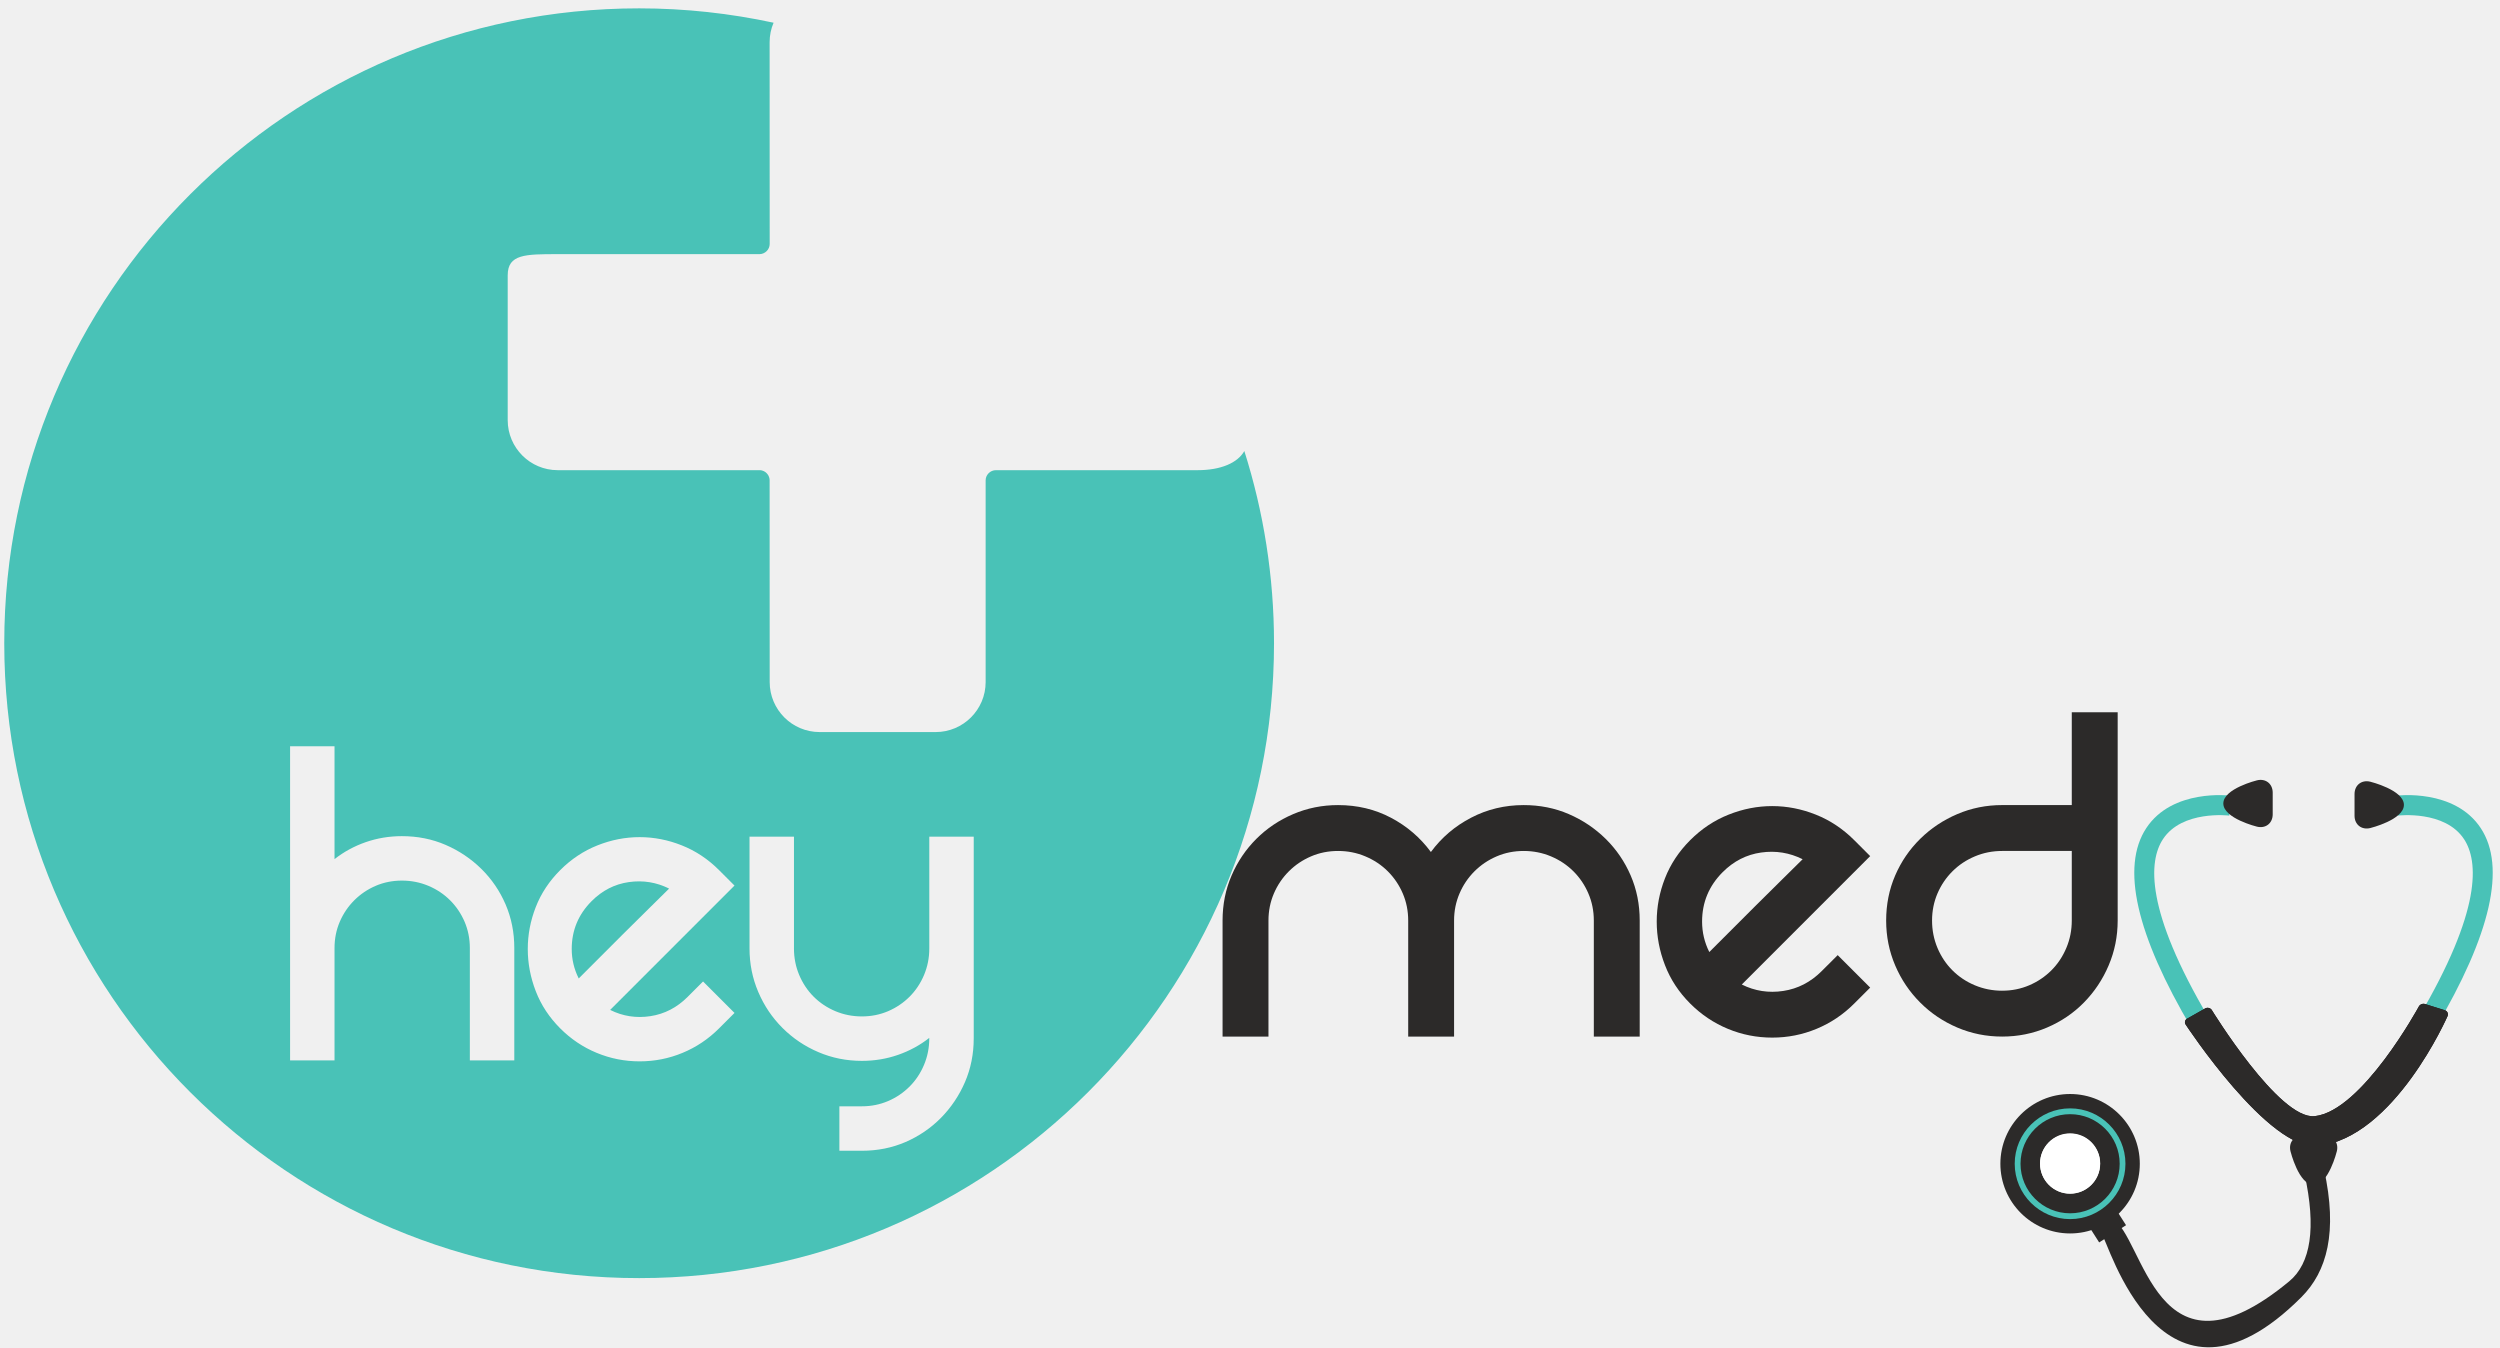
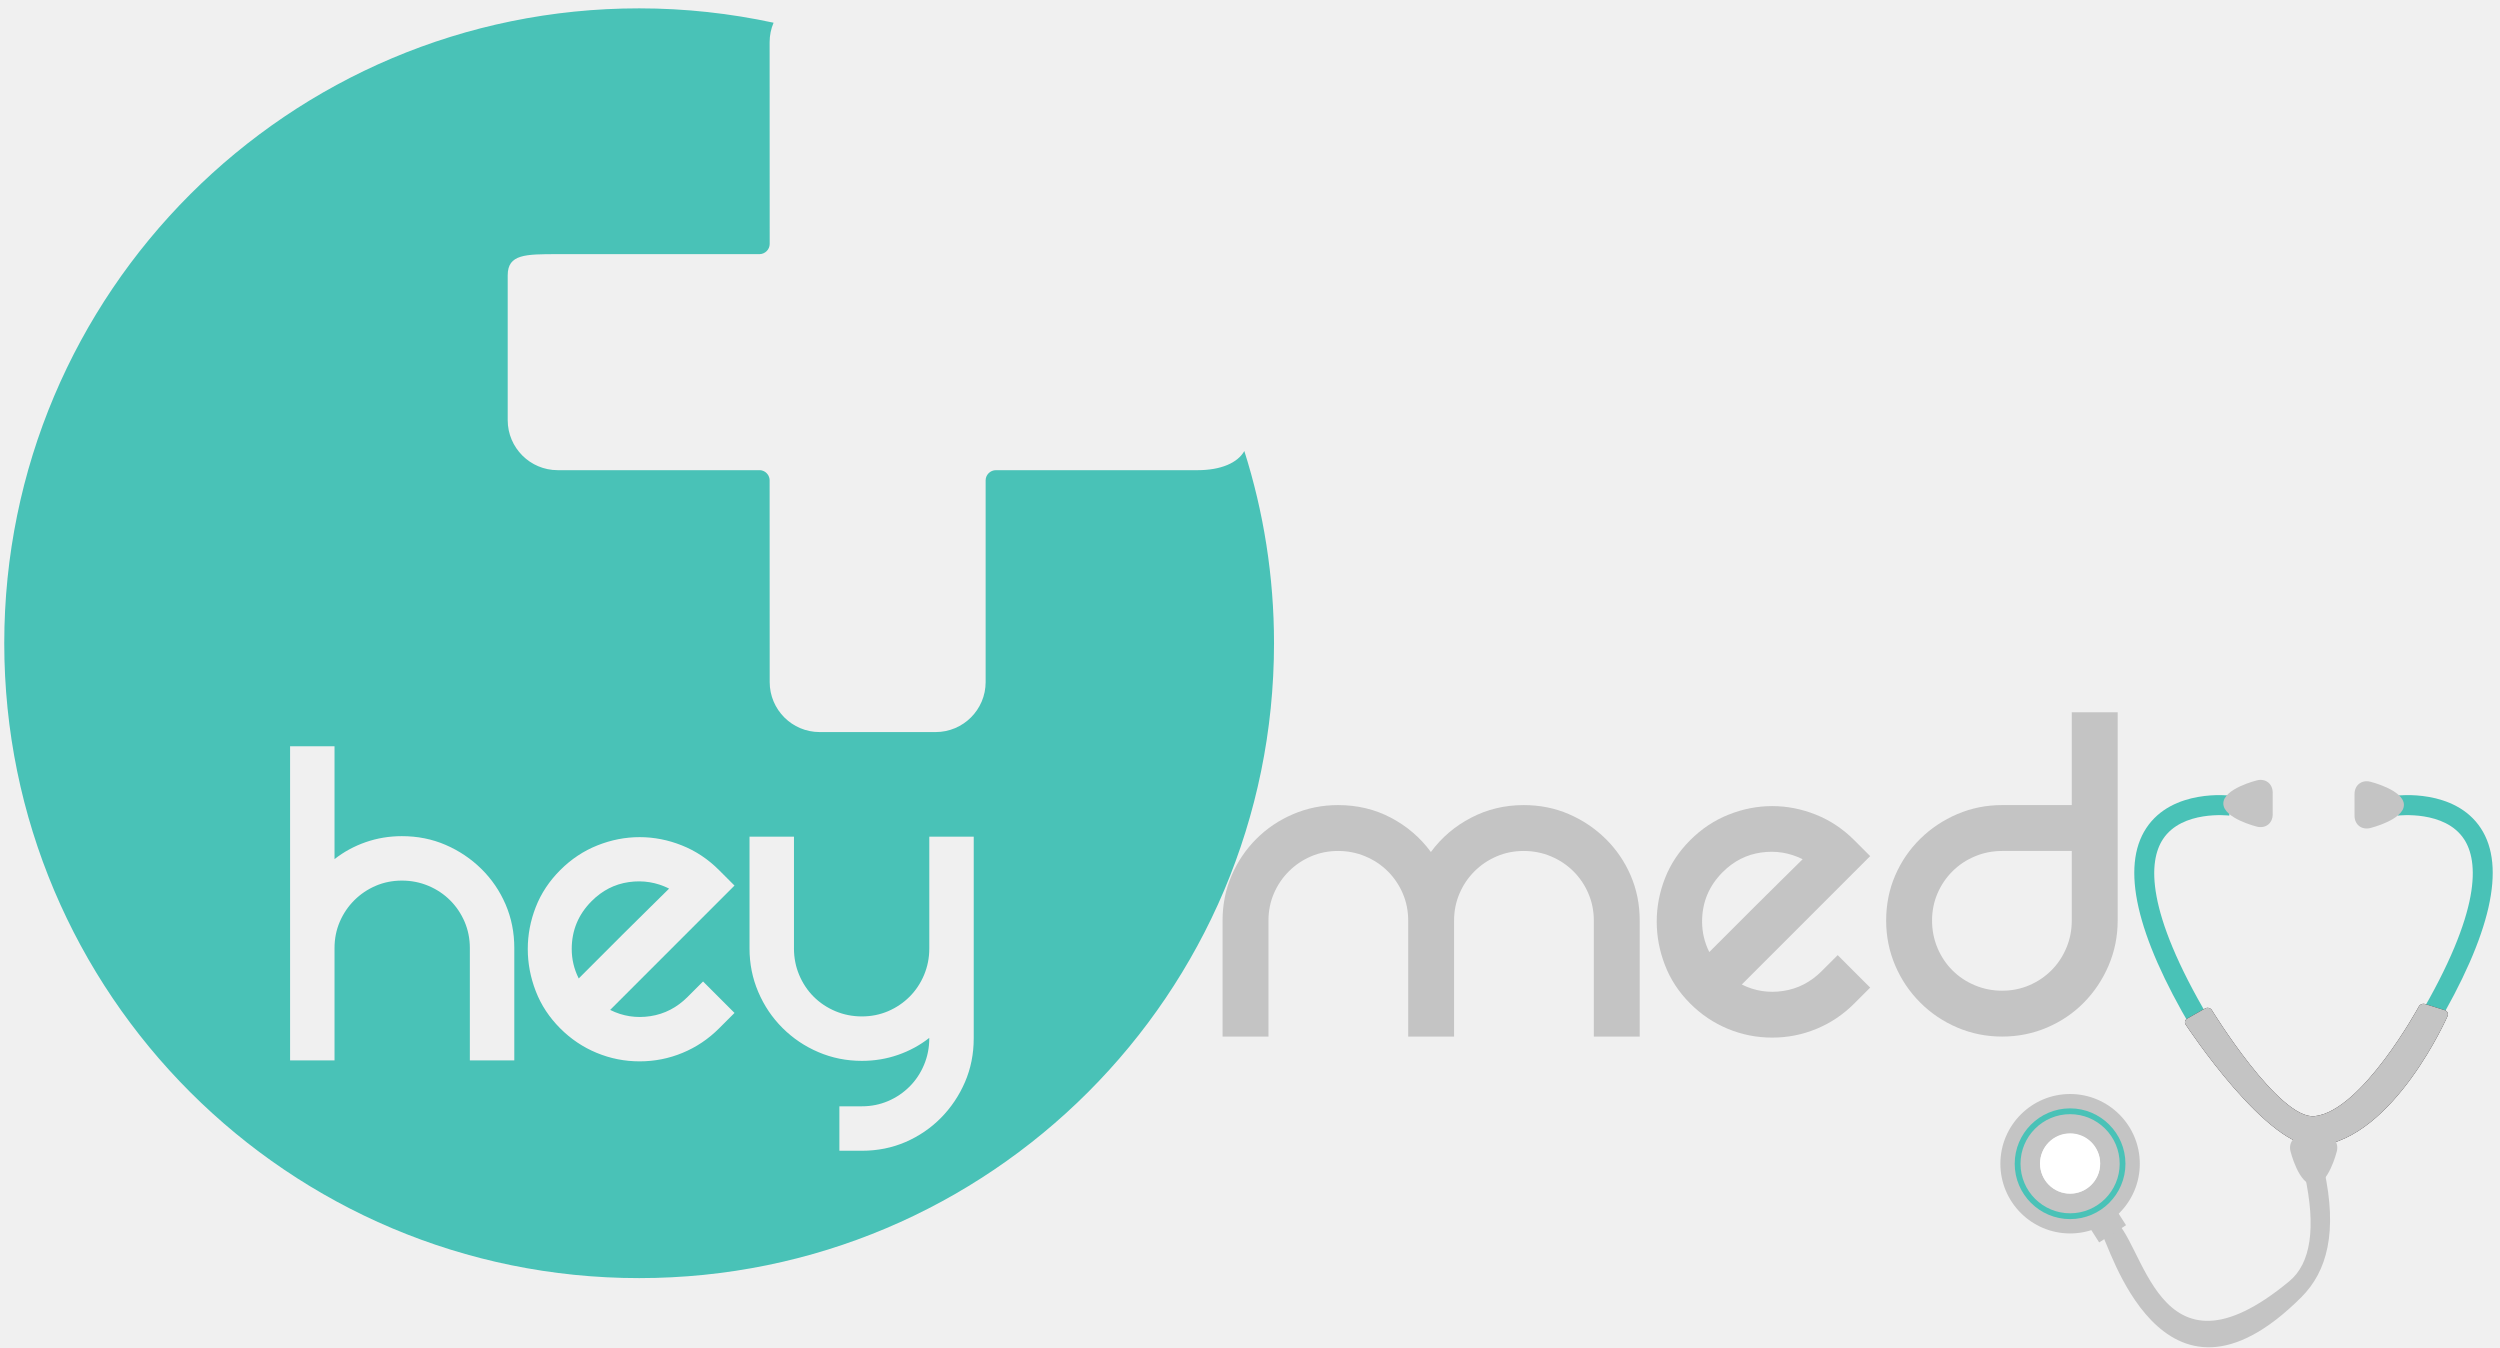
- <svg xmlns="http://www.w3.org/2000/svg" id="svg2" version="1.1" xml:space="preserve" width="167" height="90" viewBox="0 0 167 90">
+ <svg xmlns="http://www.w3.org/2000/svg" viewBox="0 0 167 90" height="90" width="167" xml:space="preserve" version="1.1" id="svg2">
  <defs id="defs6" />
-   <g id="g10" transform="matrix(1.25,0,0,-1.25,0,89.99999)">
-     <g id="g4322" transform="matrix(0.628295,0,0,0.628295,0.2275925,2.746619e-4)">
-       <path d="m 53.129,39.569 c -1.203,-0.17 -2.258,-0.707 -3.164,-1.613 -1.133,-1.133 -1.699,-2.492 -1.699,-4.078 0,-0.879 0.199,-1.713 0.595,-2.506 0.34,0.34 0.856,0.856 1.55,1.551 0.694,0.693 1.43,1.43 2.208,2.209 0.779,0.777 1.529,1.521 2.252,2.228 0.722,0.707 1.28,1.26 1.678,1.656 -1.077,0.539 -2.217,0.723 -3.42,0.553" style="fill:#49c2b7;fill-opacity:1;fill-rule:nonzero;stroke:none" id="path50" />
-       <path d="m 82.458,26.274 c 0,-1.33 -0.249,-2.568 -0.744,-3.717 -0.495,-1.147 -1.175,-2.158 -2.038,-3.037 -0.865,-0.877 -1.869,-1.562 -3.016,-2.059 -1.147,-0.496 -2.386,-0.744 -3.717,-0.744 l -1.911,0 0,3.781 1.911,0 c 0.792,0 1.536,0.148 2.23,0.445 0.694,0.297 1.303,0.709 1.827,1.232 0.523,0.523 0.934,1.139 1.231,1.848 0.297,0.707 0.446,1.457 0.446,2.25 l 0,0.043 C 77.885,25.694 77,25.213 76.023,24.873 c -0.977,-0.34 -2.003,-0.51 -3.079,-0.51 -1.303,0 -2.534,0.246 -3.695,0.742 -1.161,0.496 -2.18,1.181 -3.058,2.06 -0.878,0.877 -1.565,1.897 -2.059,3.059 -0.496,1.161 -0.743,2.393 -0.743,3.696 l 0,9.514 3.78,0 0,-9.514 c 0,-0.793 0.148,-1.545 0.445,-2.252 0.298,-0.707 0.708,-1.324 1.232,-1.848 0.524,-0.523 1.14,-0.933 1.848,-1.232 0.707,-0.297 1.458,-0.445 2.251,-0.445 0.792,0 1.536,0.148 2.23,0.445 0.694,0.299 1.303,0.709 1.827,1.232 0.523,0.524 0.934,1.141 1.231,1.848 0.297,0.707 0.446,1.459 0.446,2.252 l 0,9.514 3.78,0 0,-17.16 z m -27.502,1.891 c 1.203,0.183 2.258,0.729 3.164,1.635 l 1.316,1.316 2.676,-2.676 -1.316,-1.316 c -0.907,-0.906 -1.94,-1.6 -3.101,-2.08 -1.161,-0.482 -2.379,-0.723 -3.653,-0.723 -1.273,0 -2.491,0.241 -3.653,0.723 -1.161,0.48 -2.194,1.174 -3.1,2.08 -0.934,0.936 -1.629,1.99 -2.081,3.164 -0.454,1.176 -0.68,2.372 -0.68,3.59 0,1.217 0.226,2.406 0.68,3.568 0.452,1.161 1.147,2.209 2.081,3.143 0.934,0.934 1.989,1.635 3.164,2.102 1.175,0.469 2.371,0.701 3.589,0.701 1.218,0 2.414,-0.232 3.589,-0.701 1.175,-0.467 2.23,-1.168 3.164,-2.102 l 1.316,-1.316 -10.576,-10.577 c 1.076,-0.539 2.216,-0.714 3.42,-0.531 z m -11.575,-3.76 -3.78,0 0,9.557 c 0,0.793 -0.15,1.537 -0.446,2.231 -0.298,0.693 -0.708,1.303 -1.232,1.826 -0.525,0.523 -1.141,0.935 -1.848,1.232 -0.709,0.297 -1.459,0.445 -2.252,0.445 -0.793,0 -1.536,-0.148 -2.23,-0.445 C 30.9,38.953 30.292,38.541 29.769,38.018 29.244,37.495 28.834,36.885 28.536,36.192 28.239,35.498 28.091,34.754 28.091,33.961 l 0,-9.557 -3.78,0 0,26.717 3.78,0 0,-9.6 c 0.792,0.623 1.678,1.105 2.654,1.445 0.977,0.34 2.003,0.51 3.079,0.51 1.331,0 2.57,-0.248 3.717,-0.744 1.147,-0.496 2.159,-1.176 3.037,-2.039 0.877,-0.863 1.565,-1.869 2.06,-3.016 0.495,-1.147 0.744,-2.385 0.744,-3.717 l 0,-9.557 z m 62.093,51.826 c -0.571,-1.011 -2.002,-1.627 -3.98,-1.627 l -17.156,0 c -0.47,0 -0.866,-0.395 -0.866,-0.86 l 0,-17.161 c 0,-2.349 -1.908,-4.254 -4.251,-4.254 l -9.868,0 c -2.344,0 -4.249,1.905 -4.249,4.254 l -0.006,17.161 c 0,0.309 -0.158,0.507 -0.254,0.605 -0.095,0.099 -0.298,0.256 -0.605,0.256 l -17.168,0 c -2.345,0 -4.25,1.907 -4.25,4.251 l 0,9.67 c 0,0 0,2.621 0,2.659 0,1.794 1.506,1.794 4.25,1.794 l 17.168,0 c 0.462,0 0.865,0.394 0.865,0.862 l -0.006,17.163 c 0,0.588 0.12,1.149 0.337,1.659 C 61.748,113.456 57.925,113.885 54,113.885 24.177,113.885 0,89.708 0,59.885 0,30.061 24.177,5.885 54,5.885 c 29.823,0 54,24.176 54,54 0,5.698 -0.889,11.188 -2.525,16.346" style="fill:#49c2b7;fill-opacity:1;fill-rule:nonzero;stroke:none" id="path52" />
-       <path d="m 129.236,46.118 c 1.373,0 2.653,-0.254 3.837,-0.766 1.185,-0.512 2.229,-1.215 3.136,-2.106 0.906,-0.893 1.615,-1.93 2.126,-3.114 0.513,-1.185 0.769,-2.464 0.769,-3.837 l 0,-9.867 -3.903,0 0,9.867 c 0,0.818 -0.153,1.586 -0.462,2.303 -0.305,0.717 -0.729,1.344 -1.27,1.885 -0.543,0.541 -1.179,0.965 -1.908,1.272 -0.732,0.309 -1.507,0.461 -2.325,0.461 -0.819,0 -1.587,-0.152 -2.303,-0.461 -0.716,-0.307 -1.344,-0.731 -1.885,-1.272 -0.541,-0.541 -0.965,-1.168 -1.271,-1.885 -0.307,-0.717 -0.462,-1.484 -0.462,-2.303 l 0,-9.867 -3.902,0 0,9.867 c 0,0.818 -0.153,1.586 -0.46,2.303 -0.307,0.717 -0.732,1.344 -1.272,1.885 -0.541,0.541 -1.178,0.965 -1.91,1.272 -0.73,0.309 -1.504,0.461 -2.322,0.461 -0.819,0 -1.587,-0.152 -2.303,-0.461 -0.716,-0.307 -1.345,-0.731 -1.885,-1.272 -0.542,-0.541 -0.965,-1.168 -1.273,-1.885 -0.307,-0.717 -0.46,-1.484 -0.46,-2.303 l 0,-9.867 -3.904,0 0,9.867 c 0,1.373 0.257,2.652 0.769,3.837 0.51,1.184 1.211,2.221 2.104,3.114 0.893,0.891 1.936,1.594 3.136,2.106 1.199,0.512 2.471,0.766 3.816,0.766 1.636,0 3.136,-0.357 4.494,-1.074 1.359,-0.715 2.494,-1.688 3.4,-2.916 0.904,1.229 2.045,2.201 3.419,2.916 1.375,0.717 2.867,1.074 4.474,1.074" style="fill:#2c2a29;fill-opacity:1;fill-rule:nonzero;stroke:none" id="path54" />
-       <path d="m 146.164,40.418 c -1.17,-1.17 -1.754,-2.574 -1.754,-4.211 0,-0.906 0.204,-1.77 0.613,-2.588 0.352,0.352 0.885,0.883 1.601,1.6 0.717,0.717 1.477,1.476 2.281,2.281 0.805,0.805 1.579,1.572 2.325,2.303 0.745,0.731 1.323,1.3 1.732,1.711 -1.111,0.555 -2.289,0.746 -3.529,0.57 -1.245,-0.176 -2.334,-0.731 -3.269,-1.666 z m 9.779,-7.062 2.764,-2.762 -1.36,-1.359 c -0.935,-0.936 -2.003,-1.652 -3.201,-2.148 -1.2,-0.498 -2.457,-0.746 -3.771,-0.746 -1.316,0 -2.573,0.248 -3.773,0.746 -1.198,0.496 -2.267,1.213 -3.201,2.148 -0.964,0.965 -1.681,2.052 -2.147,3.268 -0.47,1.211 -0.703,2.447 -0.703,3.705 0,1.258 0.233,2.484 0.703,3.684 0.466,1.199 1.183,2.279 2.147,3.246 0.965,0.965 2.053,1.688 3.268,2.17 1.212,0.482 2.448,0.725 3.706,0.725 1.257,0 2.491,-0.242 3.705,-0.725 1.213,-0.482 2.301,-1.205 3.267,-2.17 l 1.36,-1.359 -10.92,-10.922 c 1.109,-0.555 2.286,-0.736 3.531,-0.547 1.243,0.189 2.33,0.752 3.266,1.689 l 1.359,1.357" style="fill:#2c2a29;fill-opacity:1;fill-rule:nonzero;stroke:none" id="path56" />
-       <path d="m 169.933,30.331 c 0.819,0 1.587,0.154 2.303,0.461 0.716,0.307 1.344,0.731 1.887,1.272 0.54,0.541 0.964,1.178 1.27,1.908 0.308,0.731 0.461,1.506 0.461,2.324 l 0,5.92 -5.921,0 c -0.818,0 -1.594,-0.152 -2.324,-0.461 -0.732,-0.307 -1.367,-0.731 -1.907,-1.272 -0.541,-0.541 -0.966,-1.168 -1.273,-1.885 -0.305,-0.717 -0.459,-1.484 -0.459,-2.303 0,-0.818 0.154,-1.594 0.459,-2.324 0.307,-0.731 0.732,-1.368 1.273,-1.908 0.54,-0.541 1.175,-0.965 1.907,-1.272 0.73,-0.306 1.506,-0.461 2.324,-0.461 z m 9.825,23.682 0,-17.717 c 0,-1.346 -0.257,-2.617 -0.769,-3.817 -0.51,-1.199 -1.213,-2.25 -2.104,-3.156 -0.892,-0.908 -1.938,-1.615 -3.137,-2.127 -1.197,-0.511 -2.471,-0.767 -3.815,-0.767 -1.345,0 -2.616,0.256 -3.815,0.767 -1.198,0.512 -2.252,1.219 -3.156,2.127 -0.907,0.906 -1.617,1.957 -2.128,3.156 -0.512,1.2 -0.768,2.471 -0.768,3.817 0,1.373 0.256,2.652 0.768,3.837 0.511,1.184 1.221,2.221 2.128,3.114 0.904,0.891 1.958,1.594 3.156,2.106 1.199,0.512 2.47,0.766 3.815,0.766 l 5.921,0 0,7.894 3.904,0" style="fill:#2c2a29;fill-opacity:1;fill-rule:nonzero;stroke:none" id="path58" />
-       <path d="m 210.639,44.159 c 2.172,-3.295 0.87,-9.031 -3.872,-17.045 l -1.461,0.865 c 5.45,9.221 5.137,13.375 3.914,15.239 -1.628,2.481 -5.599,2.011 -5.636,2.006 l -0.219,1.688 c 0.205,0.027 5.053,0.615 7.274,-2.752" style="fill:#49c2b7;fill-opacity:1;fill-rule:nonzero;stroke:none" id="path60" />
-       <path d="m 182.19,44.159 c -2.171,-3.295 -0.871,-9.031 3.87,-17.045 l 1.464,0.865 c -5.452,9.221 -5.137,13.375 -3.916,15.239 1.627,2.481 5.598,2.011 5.638,2.006 l 0.218,1.688 c -0.205,0.027 -5.052,0.615 -7.274,-2.752" style="fill:#49c2b7;fill-opacity:1;fill-rule:nonzero;stroke:none" id="path62" />
-       <path d="m 207.587,28.668 c 0.204,-0.065 0.311,-0.279 0.237,-0.48 0,0 -4.53,-10.371 -11.039,-11.068 -4.168,-0.447 -11.237,10.32 -11.237,10.32 -0.126,0.174 -0.075,0.402 0.111,0.51 l 1.541,0.873 c 0.184,0.105 0.437,0.049 0.559,-0.129 0,0 5.732,-9.359 8.753,-9.035 4.024,0.428 8.848,9.303 8.848,9.303 0.091,0.195 0.33,0.301 0.536,0.238 l 1.691,-0.531" style="fill:#211c1d;fill-opacity:1;fill-rule:nonzero;stroke:none" id="path64" />
-       <path d="m 207.587,28.668 c 0.204,-0.065 0.311,-0.279 0.237,-0.48 0,0 -4.53,-10.371 -11.039,-11.068 -4.168,-0.447 -11.237,10.32 -11.237,10.32 -0.126,0.174 -0.075,0.402 0.111,0.51 l 1.541,0.873 c 0.184,0.105 0.437,0.049 0.559,-0.129 0,0 5.732,-9.359 8.753,-9.035 4.024,0.428 8.848,9.303 8.848,9.303 0.091,0.195 0.33,0.301 0.536,0.238 l 1.691,-0.531" style="fill:#2c2a29;fill-opacity:1;fill-rule:nonzero;stroke:none" id="path66" />
-       <path d="M 195.385,4.266 C 183.439,-7.681 178.911,9.239 178.461,9.473 l 0.785,1.51 c 2.795,-1.45 3.667,-14.846 15.108,-5.366 1.821,1.51 2.313,4.518 1.294,9.141 l 1.664,0.366 c 1.17,-5.327 0.254,-8.677 -1.927,-10.857" style="fill:#2c2a29;fill-opacity:1;fill-rule:nonzero;stroke:none" id="path68" />
-       <path d="m 180.47,10.385 -2.286,-1.465 -0.916,1.434 2.284,1.465 0.918,-1.434" style="fill:#2c2a29;fill-opacity:1;fill-rule:nonzero;stroke:none" id="path70" />
-       <path d="m 175.711,10.983 c -2.554,0 -4.63,2.076 -4.63,4.629 0,2.554 2.076,4.631 4.63,4.631 2.552,0 4.631,-2.077 4.631,-4.631 0,-2.553 -2.079,-4.629 -4.631,-4.629 z m 0,10.561 c -3.271,0 -5.93,-2.662 -5.93,-5.932 0,-3.269 2.659,-5.928 5.93,-5.928 3.27,0 5.929,2.658 5.929,5.928 0,3.27 -2.659,5.932 -5.929,5.932" style="fill:#2c2a29;fill-opacity:1;fill-rule:nonzero;stroke:none" id="path72" />
-       <path d="m 175.711,12.299 c -1.828,0 -3.314,1.486 -3.314,3.313 0,1.826 1.486,3.312 3.314,3.312 1.828,0 3.312,-1.486 3.312,-3.312 0,-1.827 -1.484,-3.313 -3.312,-3.313 z m 0,8.024 c -2.596,0 -4.711,-2.115 -4.711,-4.711 0,-2.596 2.115,-4.709 4.711,-4.709 2.594,0 4.708,2.113 4.708,4.709 0,2.596 -2.114,4.711 -4.708,4.711" style="fill:#49c2b7;fill-opacity:1;fill-rule:nonzero;stroke:none" id="path74" />
-       <path d="m 175.711,13.063 c -1.405,0 -2.551,1.143 -2.551,2.549 0,1.406 1.146,2.55 2.551,2.55 1.405,0 2.55,-1.144 2.55,-2.55 0,-1.406 -1.145,-2.549 -2.55,-2.549 z m 0,6.766 c -2.325,0 -4.217,-1.891 -4.217,-4.217 0,-2.325 1.892,-4.215 4.217,-4.215 2.326,0 4.217,1.89 4.217,4.215 0,2.326 -1.891,4.217 -4.217,4.217" style="fill:#2c2a29;fill-opacity:1;fill-rule:nonzero;stroke:none" id="path76" />
-       <path d="m 173.152,15.635 c 0,-1.412 1.145,-2.561 2.559,-2.561 1.414,0 2.56,1.149 2.56,2.561 0,1.416 -1.146,2.562 -2.56,2.562 -1.414,0 -2.559,-1.147 -2.559,-2.562" style="fill:#ffffff;fill-opacity:1;fill-rule:nonzero;stroke:none" id="path78" />
-       <path d="m 195.504,18.008 c -0.753,0 -1.229,-0.599 -1.047,-1.335 0,0 0.703,-2.865 1.972,-2.865 1.267,0 1.969,2.865 1.969,2.865 0.181,0.736 -0.291,1.335 -1.047,1.335 l -1.847,0" style="fill:#2c2a29;fill-opacity:1;fill-rule:nonzero;stroke:none" id="path80" />
-       <path d="m 199.904,45.213 c 0,-0.758 0.601,-1.228 1.335,-1.049 0,0 2.865,0.703 2.865,1.971 0,1.27 -2.865,1.973 -2.865,1.973 -0.734,0.179 -1.335,-0.293 -1.335,-1.049 l 0,-1.846" style="fill:#2c2a29;fill-opacity:1;fill-rule:nonzero;stroke:none" id="path82" />
-       <path d="m 192.944,45.332 c 0,-0.758 -0.601,-1.229 -1.336,-1.049 0,0 -2.864,0.701 -2.864,1.971 0,1.268 2.864,1.97 2.864,1.97 0.735,0.18 1.336,-0.293 1.336,-1.048 l 0,-1.844" style="fill:#2c2a29;fill-opacity:1;fill-rule:nonzero;stroke:none" id="path84" />
+   <g transform="matrix(1.25,0,0,-1.25,0,89.99999)" id="g10">
+     <g transform="matrix(0.628295,0,0,0.628295,0.2275925,2.746619e-4)" id="g4322">
+       <path id="path50" style="fill:#49c2b7;fill-opacity:1;fill-rule:nonzero;stroke:none" d="m 53.129,39.569 c -1.203,-0.17 -2.258,-0.707 -3.164,-1.613 -1.133,-1.133 -1.699,-2.492 -1.699,-4.078 0,-0.879 0.199,-1.713 0.595,-2.506 0.34,0.34 0.856,0.856 1.55,1.551 0.694,0.693 1.43,1.43 2.208,2.209 0.779,0.777 1.529,1.521 2.252,2.228 0.722,0.707 1.28,1.26 1.678,1.656 -1.077,0.539 -2.217,0.723 -3.42,0.553" />
+       <path id="path52" style="fill:#49c2b7;fill-opacity:1;fill-rule:nonzero;stroke:none" d="m 82.458,26.274 c 0,-1.33 -0.249,-2.568 -0.744,-3.717 -0.495,-1.147 -1.175,-2.158 -2.038,-3.037 -0.865,-0.877 -1.869,-1.562 -3.016,-2.059 -1.147,-0.496 -2.386,-0.744 -3.717,-0.744 l -1.911,0 0,3.781 1.911,0 c 0.792,0 1.536,0.148 2.23,0.445 0.694,0.297 1.303,0.709 1.827,1.232 0.523,0.523 0.934,1.139 1.231,1.848 0.297,0.707 0.446,1.457 0.446,2.25 l 0,0.043 C 77.885,25.694 77,25.213 76.023,24.873 c -0.977,-0.34 -2.003,-0.51 -3.079,-0.51 -1.303,0 -2.534,0.246 -3.695,0.742 -1.161,0.496 -2.18,1.181 -3.058,2.06 -0.878,0.877 -1.565,1.897 -2.059,3.059 -0.496,1.161 -0.743,2.393 -0.743,3.696 l 0,9.514 3.78,0 0,-9.514 c 0,-0.793 0.148,-1.545 0.445,-2.252 0.298,-0.707 0.708,-1.324 1.232,-1.848 0.524,-0.523 1.14,-0.933 1.848,-1.232 0.707,-0.297 1.458,-0.445 2.251,-0.445 0.792,0 1.536,0.148 2.23,0.445 0.694,0.299 1.303,0.709 1.827,1.232 0.523,0.524 0.934,1.141 1.231,1.848 0.297,0.707 0.446,1.459 0.446,2.252 l 0,9.514 3.78,0 0,-17.16 z m -27.502,1.891 c 1.203,0.183 2.258,0.729 3.164,1.635 l 1.316,1.316 2.676,-2.676 -1.316,-1.316 c -0.907,-0.906 -1.94,-1.6 -3.101,-2.08 -1.161,-0.482 -2.379,-0.723 -3.653,-0.723 -1.273,0 -2.491,0.241 -3.653,0.723 -1.161,0.48 -2.194,1.174 -3.1,2.08 -0.934,0.936 -1.629,1.99 -2.081,3.164 -0.454,1.176 -0.68,2.372 -0.68,3.59 0,1.217 0.226,2.406 0.68,3.568 0.452,1.161 1.147,2.209 2.081,3.143 0.934,0.934 1.989,1.635 3.164,2.102 1.175,0.469 2.371,0.701 3.589,0.701 1.218,0 2.414,-0.232 3.589,-0.701 1.175,-0.467 2.23,-1.168 3.164,-2.102 l 1.316,-1.316 -10.576,-10.577 c 1.076,-0.539 2.216,-0.714 3.42,-0.531 z m -11.575,-3.76 -3.78,0 0,9.557 c 0,0.793 -0.15,1.537 -0.446,2.231 -0.298,0.693 -0.708,1.303 -1.232,1.826 -0.525,0.523 -1.141,0.935 -1.848,1.232 -0.709,0.297 -1.459,0.445 -2.252,0.445 -0.793,0 -1.536,-0.148 -2.23,-0.445 C 30.9,38.953 30.292,38.541 29.769,38.018 29.244,37.495 28.834,36.885 28.536,36.192 28.239,35.498 28.091,34.754 28.091,33.961 l 0,-9.557 -3.78,0 0,26.717 3.78,0 0,-9.6 c 0.792,0.623 1.678,1.105 2.654,1.445 0.977,0.34 2.003,0.51 3.079,0.51 1.331,0 2.57,-0.248 3.717,-0.744 1.147,-0.496 2.159,-1.176 3.037,-2.039 0.877,-0.863 1.565,-1.869 2.06,-3.016 0.495,-1.147 0.744,-2.385 0.744,-3.717 l 0,-9.557 z m 62.093,51.826 c -0.571,-1.011 -2.002,-1.627 -3.98,-1.627 l -17.156,0 c -0.47,0 -0.866,-0.395 -0.866,-0.86 l 0,-17.161 c 0,-2.349 -1.908,-4.254 -4.251,-4.254 l -9.868,0 c -2.344,0 -4.249,1.905 -4.249,4.254 l -0.006,17.161 c 0,0.309 -0.158,0.507 -0.254,0.605 -0.095,0.099 -0.298,0.256 -0.605,0.256 l -17.168,0 c -2.345,0 -4.25,1.907 -4.25,4.251 l 0,9.67 c 0,0 0,2.621 0,2.659 0,1.794 1.506,1.794 4.25,1.794 l 17.168,0 c 0.462,0 0.865,0.394 0.865,0.862 l -0.006,17.163 c 0,0.588 0.12,1.149 0.337,1.659 C 61.748,113.456 57.925,113.885 54,113.885 24.177,113.885 0,89.708 0,59.885 0,30.061 24.177,5.885 54,5.885 c 29.823,0 54,24.176 54,54 0,5.698 -0.889,11.188 -2.525,16.346" />
+       <path id="path54" style="fill:#c4c4c4;fill-opacity:1;fill-rule:nonzero;stroke:none" d="m 129.236,46.118 c 1.373,0 2.653,-0.254 3.837,-0.766 1.185,-0.512 2.229,-1.215 3.136,-2.106 0.906,-0.893 1.615,-1.93 2.126,-3.114 0.513,-1.185 0.769,-2.464 0.769,-3.837 l 0,-9.867 -3.903,0 0,9.867 c 0,0.818 -0.153,1.586 -0.462,2.303 -0.305,0.717 -0.729,1.344 -1.27,1.885 -0.543,0.541 -1.179,0.965 -1.908,1.272 -0.732,0.309 -1.507,0.461 -2.325,0.461 -0.819,0 -1.587,-0.152 -2.303,-0.461 -0.716,-0.307 -1.344,-0.731 -1.885,-1.272 -0.541,-0.541 -0.965,-1.168 -1.271,-1.885 -0.307,-0.717 -0.462,-1.484 -0.462,-2.303 l 0,-9.867 -3.902,0 0,9.867 c 0,0.818 -0.153,1.586 -0.46,2.303 -0.307,0.717 -0.732,1.344 -1.272,1.885 -0.541,0.541 -1.178,0.965 -1.91,1.272 -0.73,0.309 -1.504,0.461 -2.322,0.461 -0.819,0 -1.587,-0.152 -2.303,-0.461 -0.716,-0.307 -1.345,-0.731 -1.885,-1.272 -0.542,-0.541 -0.965,-1.168 -1.273,-1.885 -0.307,-0.717 -0.46,-1.484 -0.46,-2.303 l 0,-9.867 -3.904,0 0,9.867 c 0,1.373 0.257,2.652 0.769,3.837 0.51,1.184 1.211,2.221 2.104,3.114 0.893,0.891 1.936,1.594 3.136,2.106 1.199,0.512 2.471,0.766 3.816,0.766 1.636,0 3.136,-0.357 4.494,-1.074 1.359,-0.715 2.494,-1.688 3.4,-2.916 0.904,1.229 2.045,2.201 3.419,2.916 1.375,0.717 2.867,1.074 4.474,1.074" />
+       <path id="path56" style="fill:#c4c4c4;fill-opacity:1;fill-rule:nonzero;stroke:none" d="m 146.164,40.418 c -1.17,-1.17 -1.754,-2.574 -1.754,-4.211 0,-0.906 0.204,-1.77 0.613,-2.588 0.352,0.352 0.885,0.883 1.601,1.6 0.717,0.717 1.477,1.476 2.281,2.281 0.805,0.805 1.579,1.572 2.325,2.303 0.745,0.731 1.323,1.3 1.732,1.711 -1.111,0.555 -2.289,0.746 -3.529,0.57 -1.245,-0.176 -2.334,-0.731 -3.269,-1.666 z m 9.779,-7.062 2.764,-2.762 -1.36,-1.359 c -0.935,-0.936 -2.003,-1.652 -3.201,-2.148 -1.2,-0.498 -2.457,-0.746 -3.771,-0.746 -1.316,0 -2.573,0.248 -3.773,0.746 -1.198,0.496 -2.267,1.213 -3.201,2.148 -0.964,0.965 -1.681,2.052 -2.147,3.268 -0.47,1.211 -0.703,2.447 -0.703,3.705 0,1.258 0.233,2.484 0.703,3.684 0.466,1.199 1.183,2.279 2.147,3.246 0.965,0.965 2.053,1.688 3.268,2.17 1.212,0.482 2.448,0.725 3.706,0.725 1.257,0 2.491,-0.242 3.705,-0.725 1.213,-0.482 2.301,-1.205 3.267,-2.17 l 1.36,-1.359 -10.92,-10.922 c 1.109,-0.555 2.286,-0.736 3.531,-0.547 1.243,0.189 2.33,0.752 3.266,1.689 l 1.359,1.357" />
+       <path id="path58" style="fill:#c4c4c4;fill-opacity:1;fill-rule:nonzero;stroke:none" d="m 169.933,30.331 c 0.819,0 1.587,0.154 2.303,0.461 0.716,0.307 1.344,0.731 1.887,1.272 0.54,0.541 0.964,1.178 1.27,1.908 0.308,0.731 0.461,1.506 0.461,2.324 l 0,5.92 -5.921,0 c -0.818,0 -1.594,-0.152 -2.324,-0.461 -0.732,-0.307 -1.367,-0.731 -1.907,-1.272 -0.541,-0.541 -0.966,-1.168 -1.273,-1.885 -0.305,-0.717 -0.459,-1.484 -0.459,-2.303 0,-0.818 0.154,-1.594 0.459,-2.324 0.307,-0.731 0.732,-1.368 1.273,-1.908 0.54,-0.541 1.175,-0.965 1.907,-1.272 0.73,-0.306 1.506,-0.461 2.324,-0.461 z m 9.825,23.682 0,-17.717 c 0,-1.346 -0.257,-2.617 -0.769,-3.817 -0.51,-1.199 -1.213,-2.25 -2.104,-3.156 -0.892,-0.908 -1.938,-1.615 -3.137,-2.127 -1.197,-0.511 -2.471,-0.767 -3.815,-0.767 -1.345,0 -2.616,0.256 -3.815,0.767 -1.198,0.512 -2.252,1.219 -3.156,2.127 -0.907,0.906 -1.617,1.957 -2.128,3.156 -0.512,1.2 -0.768,2.471 -0.768,3.817 0,1.373 0.256,2.652 0.768,3.837 0.511,1.184 1.221,2.221 2.128,3.114 0.904,0.891 1.958,1.594 3.156,2.106 1.199,0.512 2.47,0.766 3.815,0.766 l 5.921,0 0,7.894 3.904,0" />
+       <path id="path60" style="fill:#49c2b7;fill-opacity:1;fill-rule:nonzero;stroke:none" d="m 210.639,44.159 c 2.172,-3.295 0.87,-9.031 -3.872,-17.045 l -1.461,0.865 c 5.45,9.221 5.137,13.375 3.914,15.239 -1.628,2.481 -5.599,2.011 -5.636,2.006 l -0.219,1.688 c 0.205,0.027 5.053,0.615 7.274,-2.752" />
+       <path id="path62" style="fill:#49c2b7;fill-opacity:1;fill-rule:nonzero;stroke:none" d="m 182.19,44.159 c -2.171,-3.295 -0.871,-9.031 3.87,-17.045 l 1.464,0.865 c -5.452,9.221 -5.137,13.375 -3.916,15.239 1.627,2.481 5.598,2.011 5.638,2.006 l 0.218,1.688 c -0.205,0.027 -5.052,0.615 -7.274,-2.752" />
+       <path id="path64" style="fill:#211c1d;fill-opacity:1;fill-rule:nonzero;stroke:none" d="m 207.587,28.668 c 0.204,-0.065 0.311,-0.279 0.237,-0.48 0,0 -4.53,-10.371 -11.039,-11.068 -4.168,-0.447 -11.237,10.32 -11.237,10.32 -0.126,0.174 -0.075,0.402 0.111,0.51 l 1.541,0.873 c 0.184,0.105 0.437,0.049 0.559,-0.129 0,0 5.732,-9.359 8.753,-9.035 4.024,0.428 8.848,9.303 8.848,9.303 0.091,0.195 0.33,0.301 0.536,0.238 l 1.691,-0.531" />
+       <path id="path66" style="fill:#c4c4c4;fill-opacity:1;fill-rule:nonzero;stroke:none" d="m 207.587,28.668 c 0.204,-0.065 0.311,-0.279 0.237,-0.48 0,0 -4.53,-10.371 -11.039,-11.068 -4.168,-0.447 -11.237,10.32 -11.237,10.32 -0.126,0.174 -0.075,0.402 0.111,0.51 l 1.541,0.873 c 0.184,0.105 0.437,0.049 0.559,-0.129 0,0 5.732,-9.359 8.753,-9.035 4.024,0.428 8.848,9.303 8.848,9.303 0.091,0.195 0.33,0.301 0.536,0.238 l 1.691,-0.531" />
+       <path id="path68" style="fill:#c4c4c4;fill-opacity:1;fill-rule:nonzero;stroke:none" d="M 195.385,4.266 C 183.439,-7.681 178.911,9.239 178.461,9.473 l 0.785,1.51 c 2.795,-1.45 3.667,-14.846 15.108,-5.366 1.821,1.51 2.313,4.518 1.294,9.141 l 1.664,0.366 c 1.17,-5.327 0.254,-8.677 -1.927,-10.857" />
+       <path id="path70" style="fill:#c4c4c4;fill-opacity:1;fill-rule:nonzero;stroke:none" d="m 180.47,10.385 -2.286,-1.465 -0.916,1.434 2.284,1.465 0.918,-1.434" />
+       <path id="path72" style="fill:#c4c4c4;fill-opacity:1;fill-rule:nonzero;stroke:none" d="m 175.711,10.983 c -2.554,0 -4.63,2.076 -4.63,4.629 0,2.554 2.076,4.631 4.63,4.631 2.552,0 4.631,-2.077 4.631,-4.631 0,-2.553 -2.079,-4.629 -4.631,-4.629 z m 0,10.561 c -3.271,0 -5.93,-2.662 -5.93,-5.932 0,-3.269 2.659,-5.928 5.93,-5.928 3.27,0 5.929,2.658 5.929,5.928 0,3.27 -2.659,5.932 -5.929,5.932" />
+       <path id="path74" style="fill:#49c2b7;fill-opacity:1;fill-rule:nonzero;stroke:none" d="m 175.711,12.299 c -1.828,0 -3.314,1.486 -3.314,3.313 0,1.826 1.486,3.312 3.314,3.312 1.828,0 3.312,-1.486 3.312,-3.312 0,-1.827 -1.484,-3.313 -3.312,-3.313 z m 0,8.024 c -2.596,0 -4.711,-2.115 -4.711,-4.711 0,-2.596 2.115,-4.709 4.711,-4.709 2.594,0 4.708,2.113 4.708,4.709 0,2.596 -2.114,4.711 -4.708,4.711" />
+       <path id="path76" style="fill:#c4c4c4;fill-opacity:1;fill-rule:nonzero;stroke:none" d="m 175.711,13.063 c -1.405,0 -2.551,1.143 -2.551,2.549 0,1.406 1.146,2.55 2.551,2.55 1.405,0 2.55,-1.144 2.55,-2.55 0,-1.406 -1.145,-2.549 -2.55,-2.549 z m 0,6.766 c -2.325,0 -4.217,-1.891 -4.217,-4.217 0,-2.325 1.892,-4.215 4.217,-4.215 2.326,0 4.217,1.89 4.217,4.215 0,2.326 -1.891,4.217 -4.217,4.217" />
+       <path id="path78" style="fill:#ffffff;fill-opacity:1;fill-rule:nonzero;stroke:none" d="m 173.152,15.635 c 0,-1.412 1.145,-2.561 2.559,-2.561 1.414,0 2.56,1.149 2.56,2.561 0,1.416 -1.146,2.562 -2.56,2.562 -1.414,0 -2.559,-1.147 -2.559,-2.562" />
+       <path id="path80" style="fill:#c4c4c4;fill-opacity:1;fill-rule:nonzero;stroke:none" d="m 195.504,18.008 c -0.753,0 -1.229,-0.599 -1.047,-1.335 0,0 0.703,-2.865 1.972,-2.865 1.267,0 1.969,2.865 1.969,2.865 0.181,0.736 -0.291,1.335 -1.047,1.335 l -1.847,0" />
+       <path id="path82" style="fill:#c4c4c4;fill-opacity:1;fill-rule:nonzero;stroke:none" d="m 199.904,45.213 c 0,-0.758 0.601,-1.228 1.335,-1.049 0,0 2.865,0.703 2.865,1.971 0,1.27 -2.865,1.973 -2.865,1.973 -0.734,0.179 -1.335,-0.293 -1.335,-1.049 l 0,-1.846" />
+       <path id="path84" style="fill:#c4c4c4;fill-opacity:1;fill-rule:nonzero;stroke:none" d="m 192.944,45.332 c 0,-0.758 -0.601,-1.229 -1.336,-1.049 0,0 -2.864,0.701 -2.864,1.971 0,1.268 2.864,1.97 2.864,1.97 0.735,0.18 1.336,-0.293 1.336,-1.048 l 0,-1.844" />
    </g>
  </g>
</svg>
